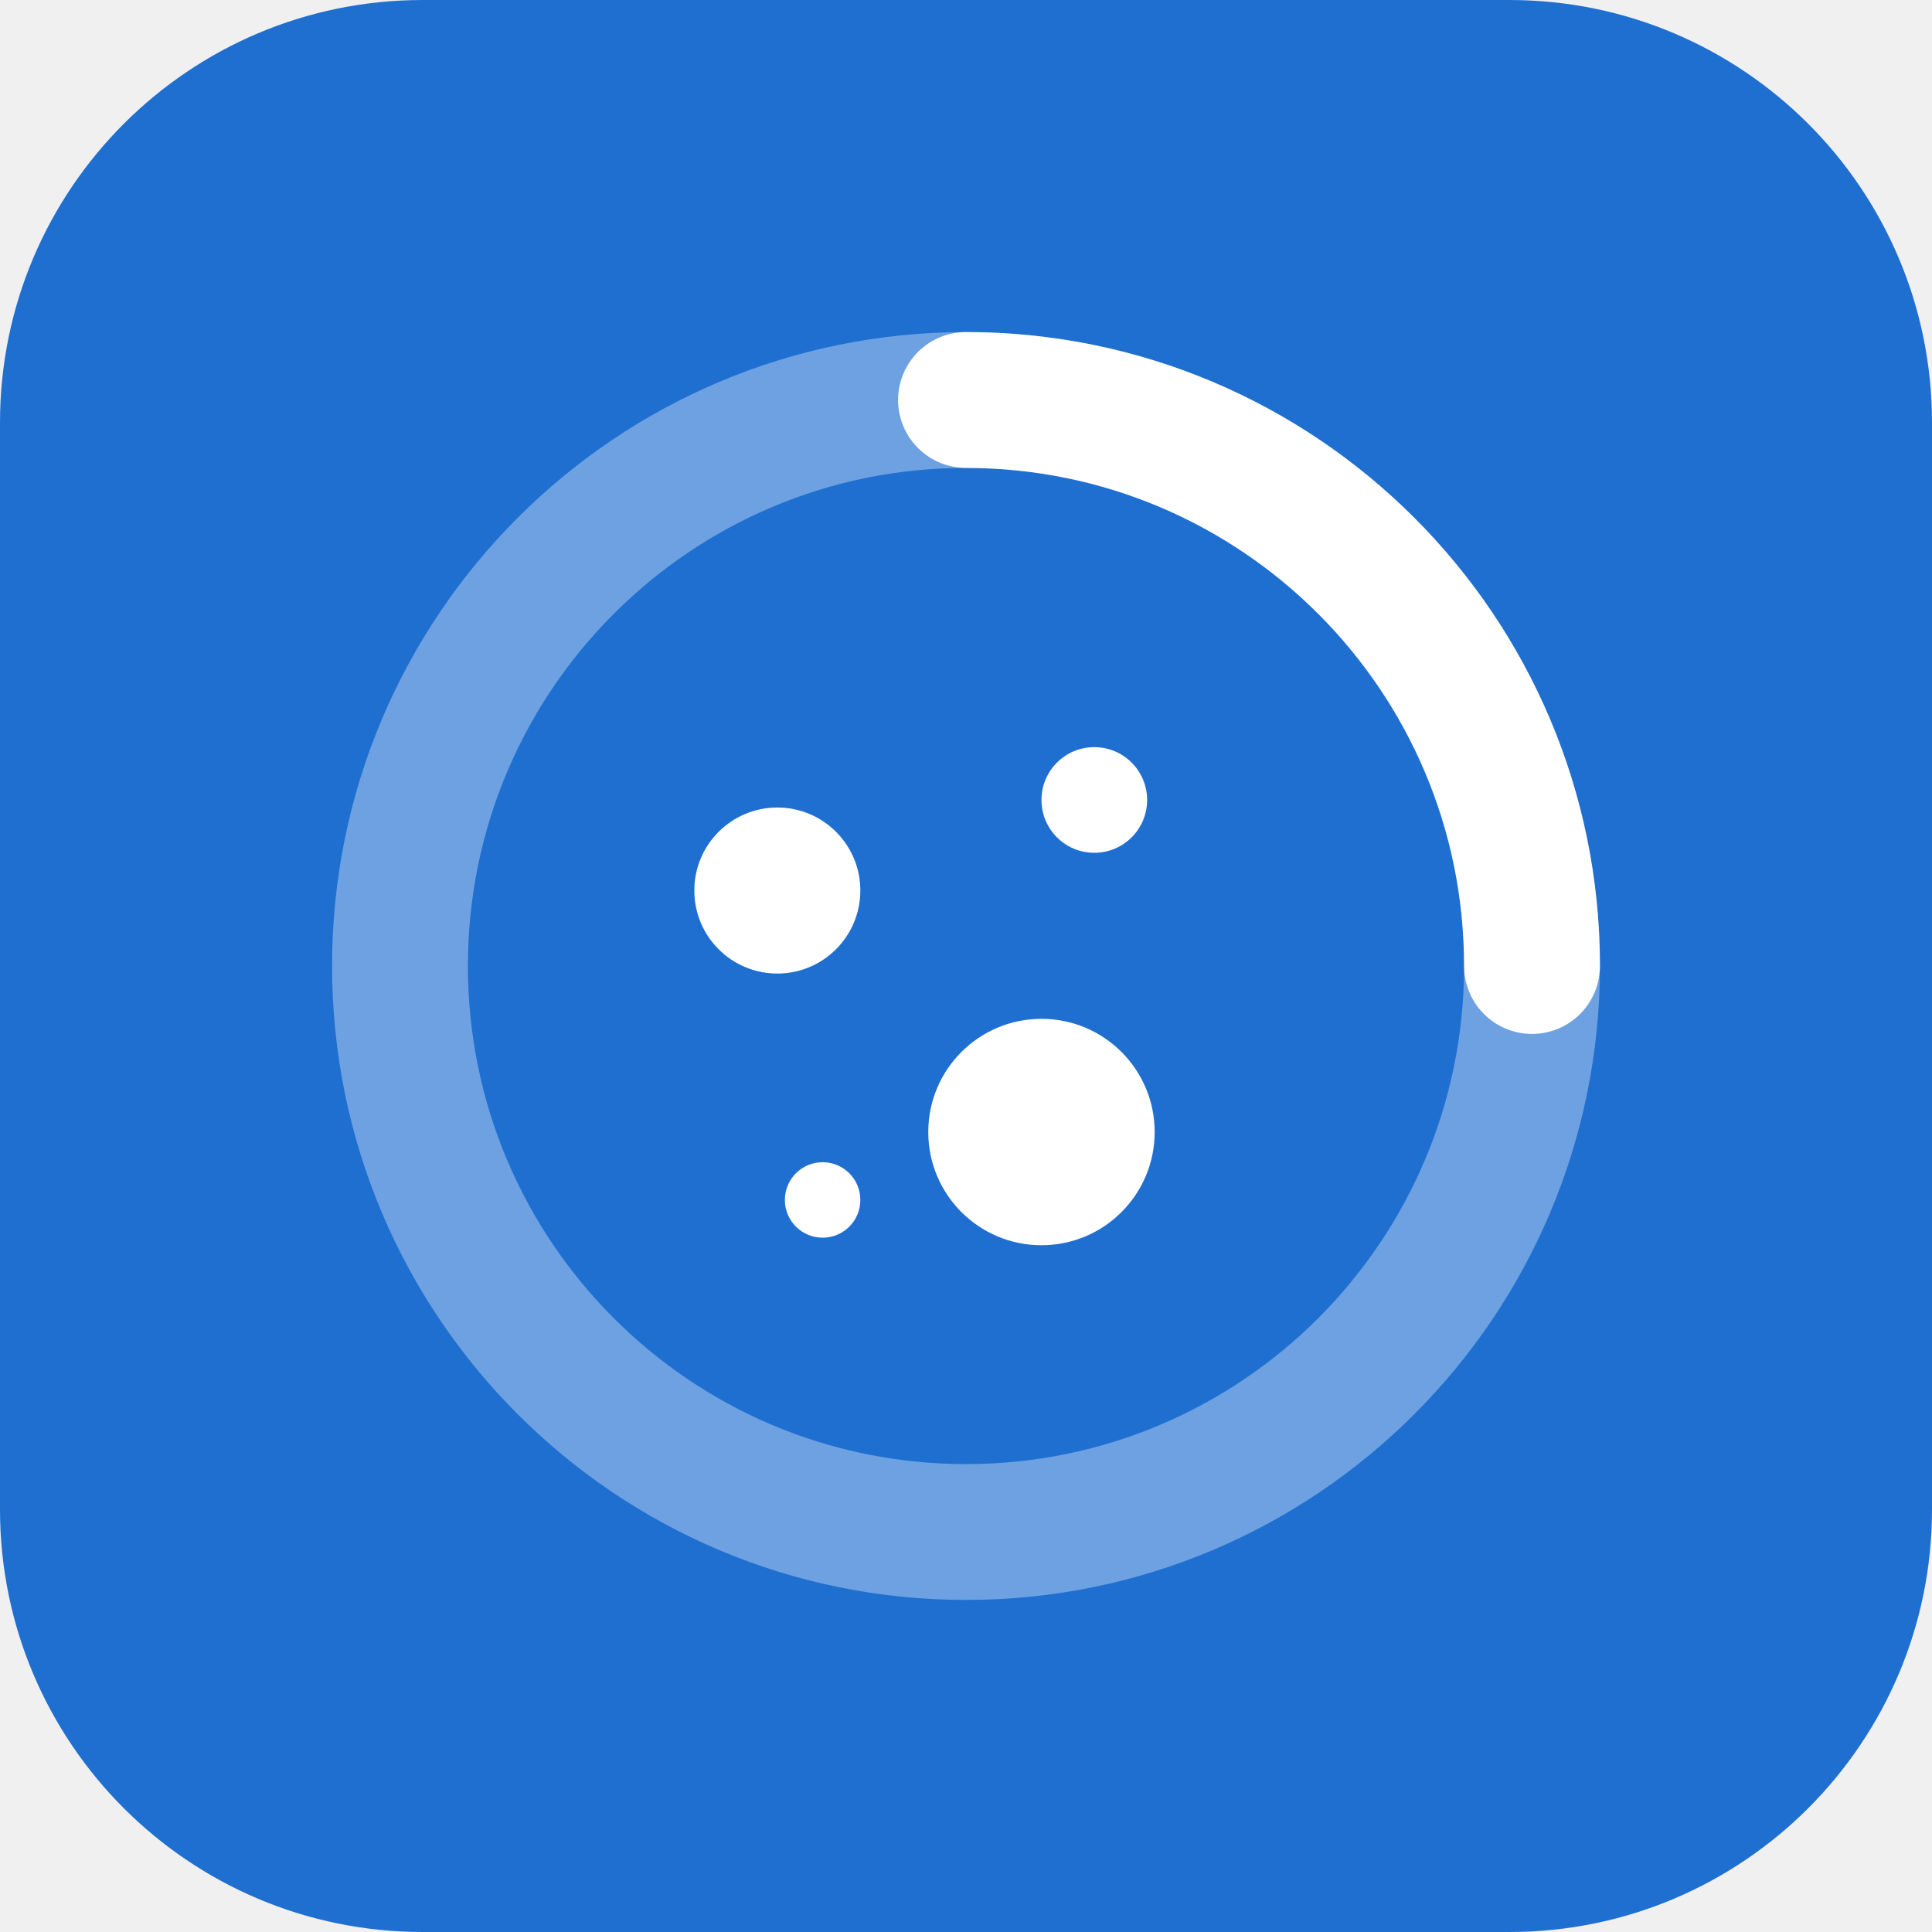
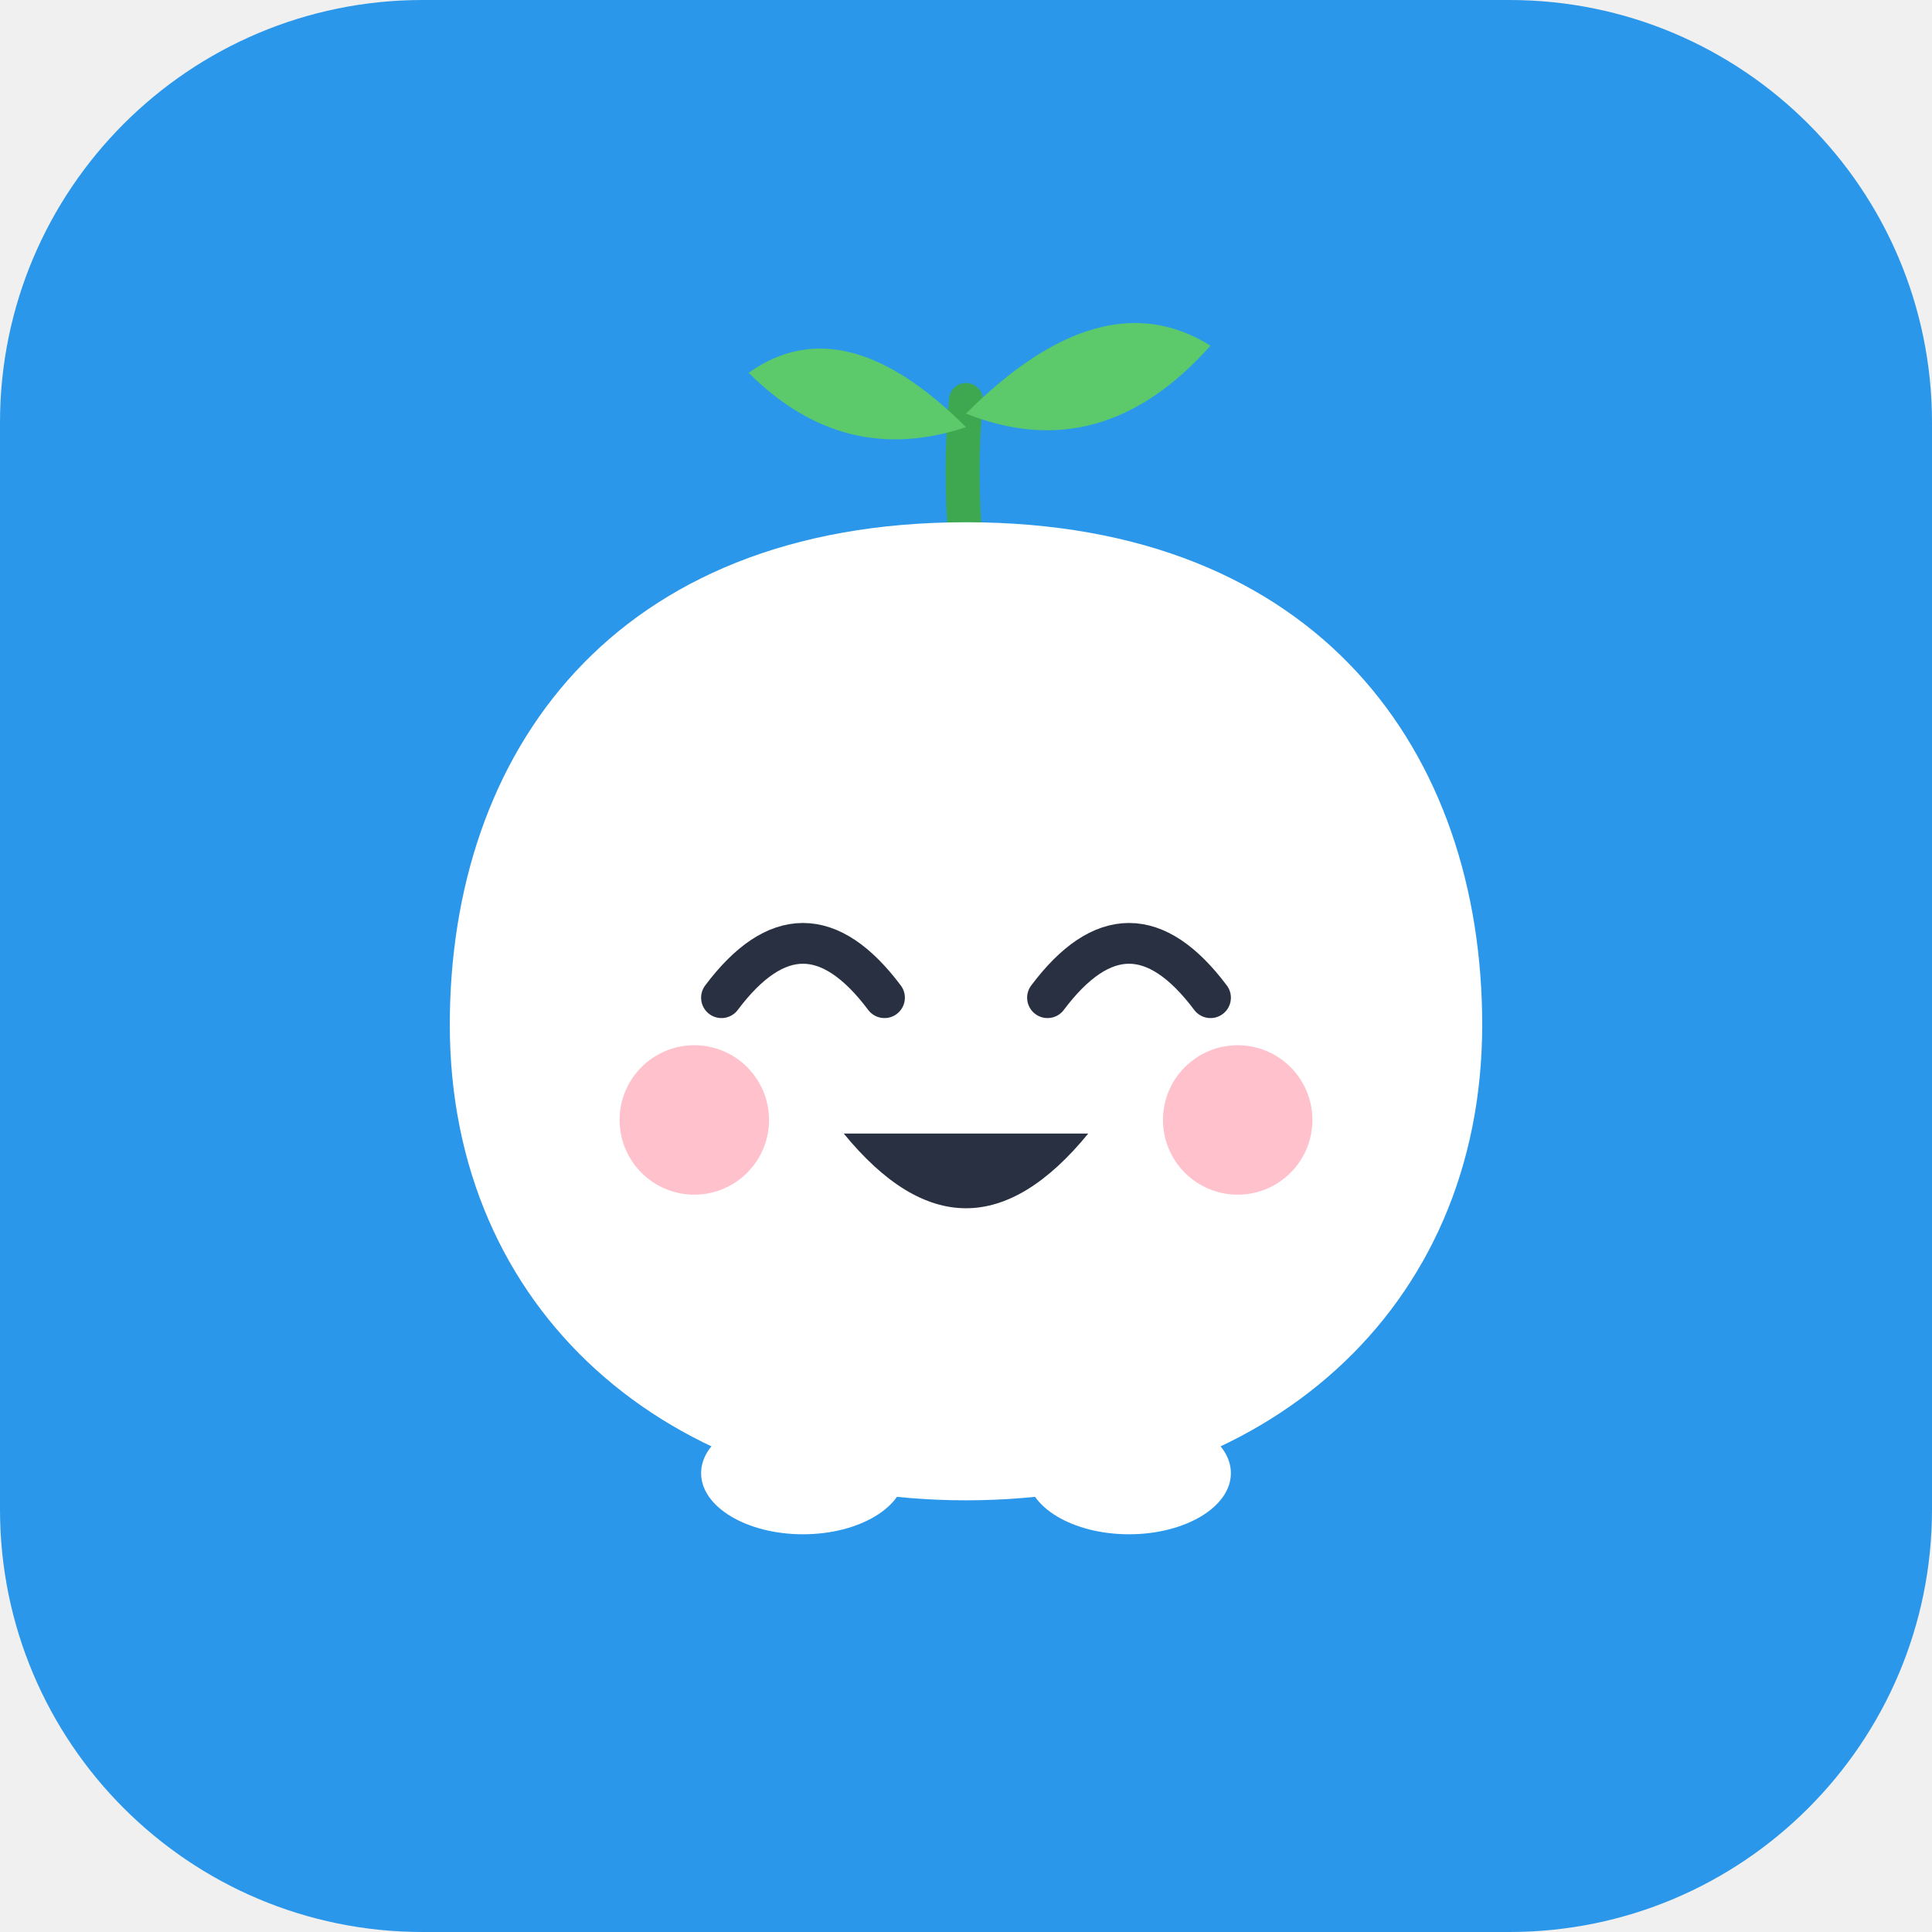
<svg xmlns="http://www.w3.org/2000/svg" viewBox="0 0 512 512">
-   <rect width="512" height="512" rx="112" fill="#1f6fd1" />
-   <circle cx="256" cy="256" r="150" fill="none" stroke="#ffffff" stroke-width="36" opacity=".35" />
-   <path d="M256 106 A150 150 0 0 1 406 256" fill="none" stroke="#ffffff" stroke-width="36" stroke-linecap="round" />
-   <circle cx="206" cy="236" r="22" fill="#ffffff" />
-   <circle cx="290" cy="212" r="14" fill="#ffffff" />
-   <circle cx="276" cy="300" r="30" fill="#ffffff" />
-   <circle cx="218" cy="318" r="10" fill="#ffffff" />
+   <rect width="512" height="512" rx="112" fill="#2b97ea" />
+   <g transform="translate(76 70) scale(1.8)">
+     <path d="M100 42 Q99 30 100 20" stroke="#3ea851" stroke-width="5" stroke-linecap="round" fill="none" />
+     <path d="M100 24 Q82 6 68 16 Q82 30 100 24Z" fill="#5cc96b" />
+     <path d="M100 22 Q120 2 136 12 Q120 30 100 22Z" fill="#5cc96b" />
+     <ellipse cx="76" cy="178" rx="15" ry="9" fill="#fff" />
+     <ellipse cx="124" cy="178" rx="15" ry="9" fill="#fff" />
+     <path d="M100 38 C152 38 176 72 176 112 C176 154 144 182 100 182 C56 182 24 154 24 112 C24 72 48 38 100 38 Z" fill="#fff" />
+     <circle cx="60" cy="126" r="11" fill="#ff8fa3" opacity=".55" />
+     <circle cx="140" cy="126" r="11" fill="#ff8fa3" opacity=".55" />
+     <path d="M64 108 Q76 92 88 108" stroke="#283041" stroke-width="6" stroke-linecap="round" fill="none" />
+     <path d="M112 108 Q124 92 136 108" stroke="#283041" stroke-width="6" stroke-linecap="round" fill="none" />
+     <path d="M82 128 Q100 150 118 128 Z" fill="#283041" />
+   </g>
</svg>
